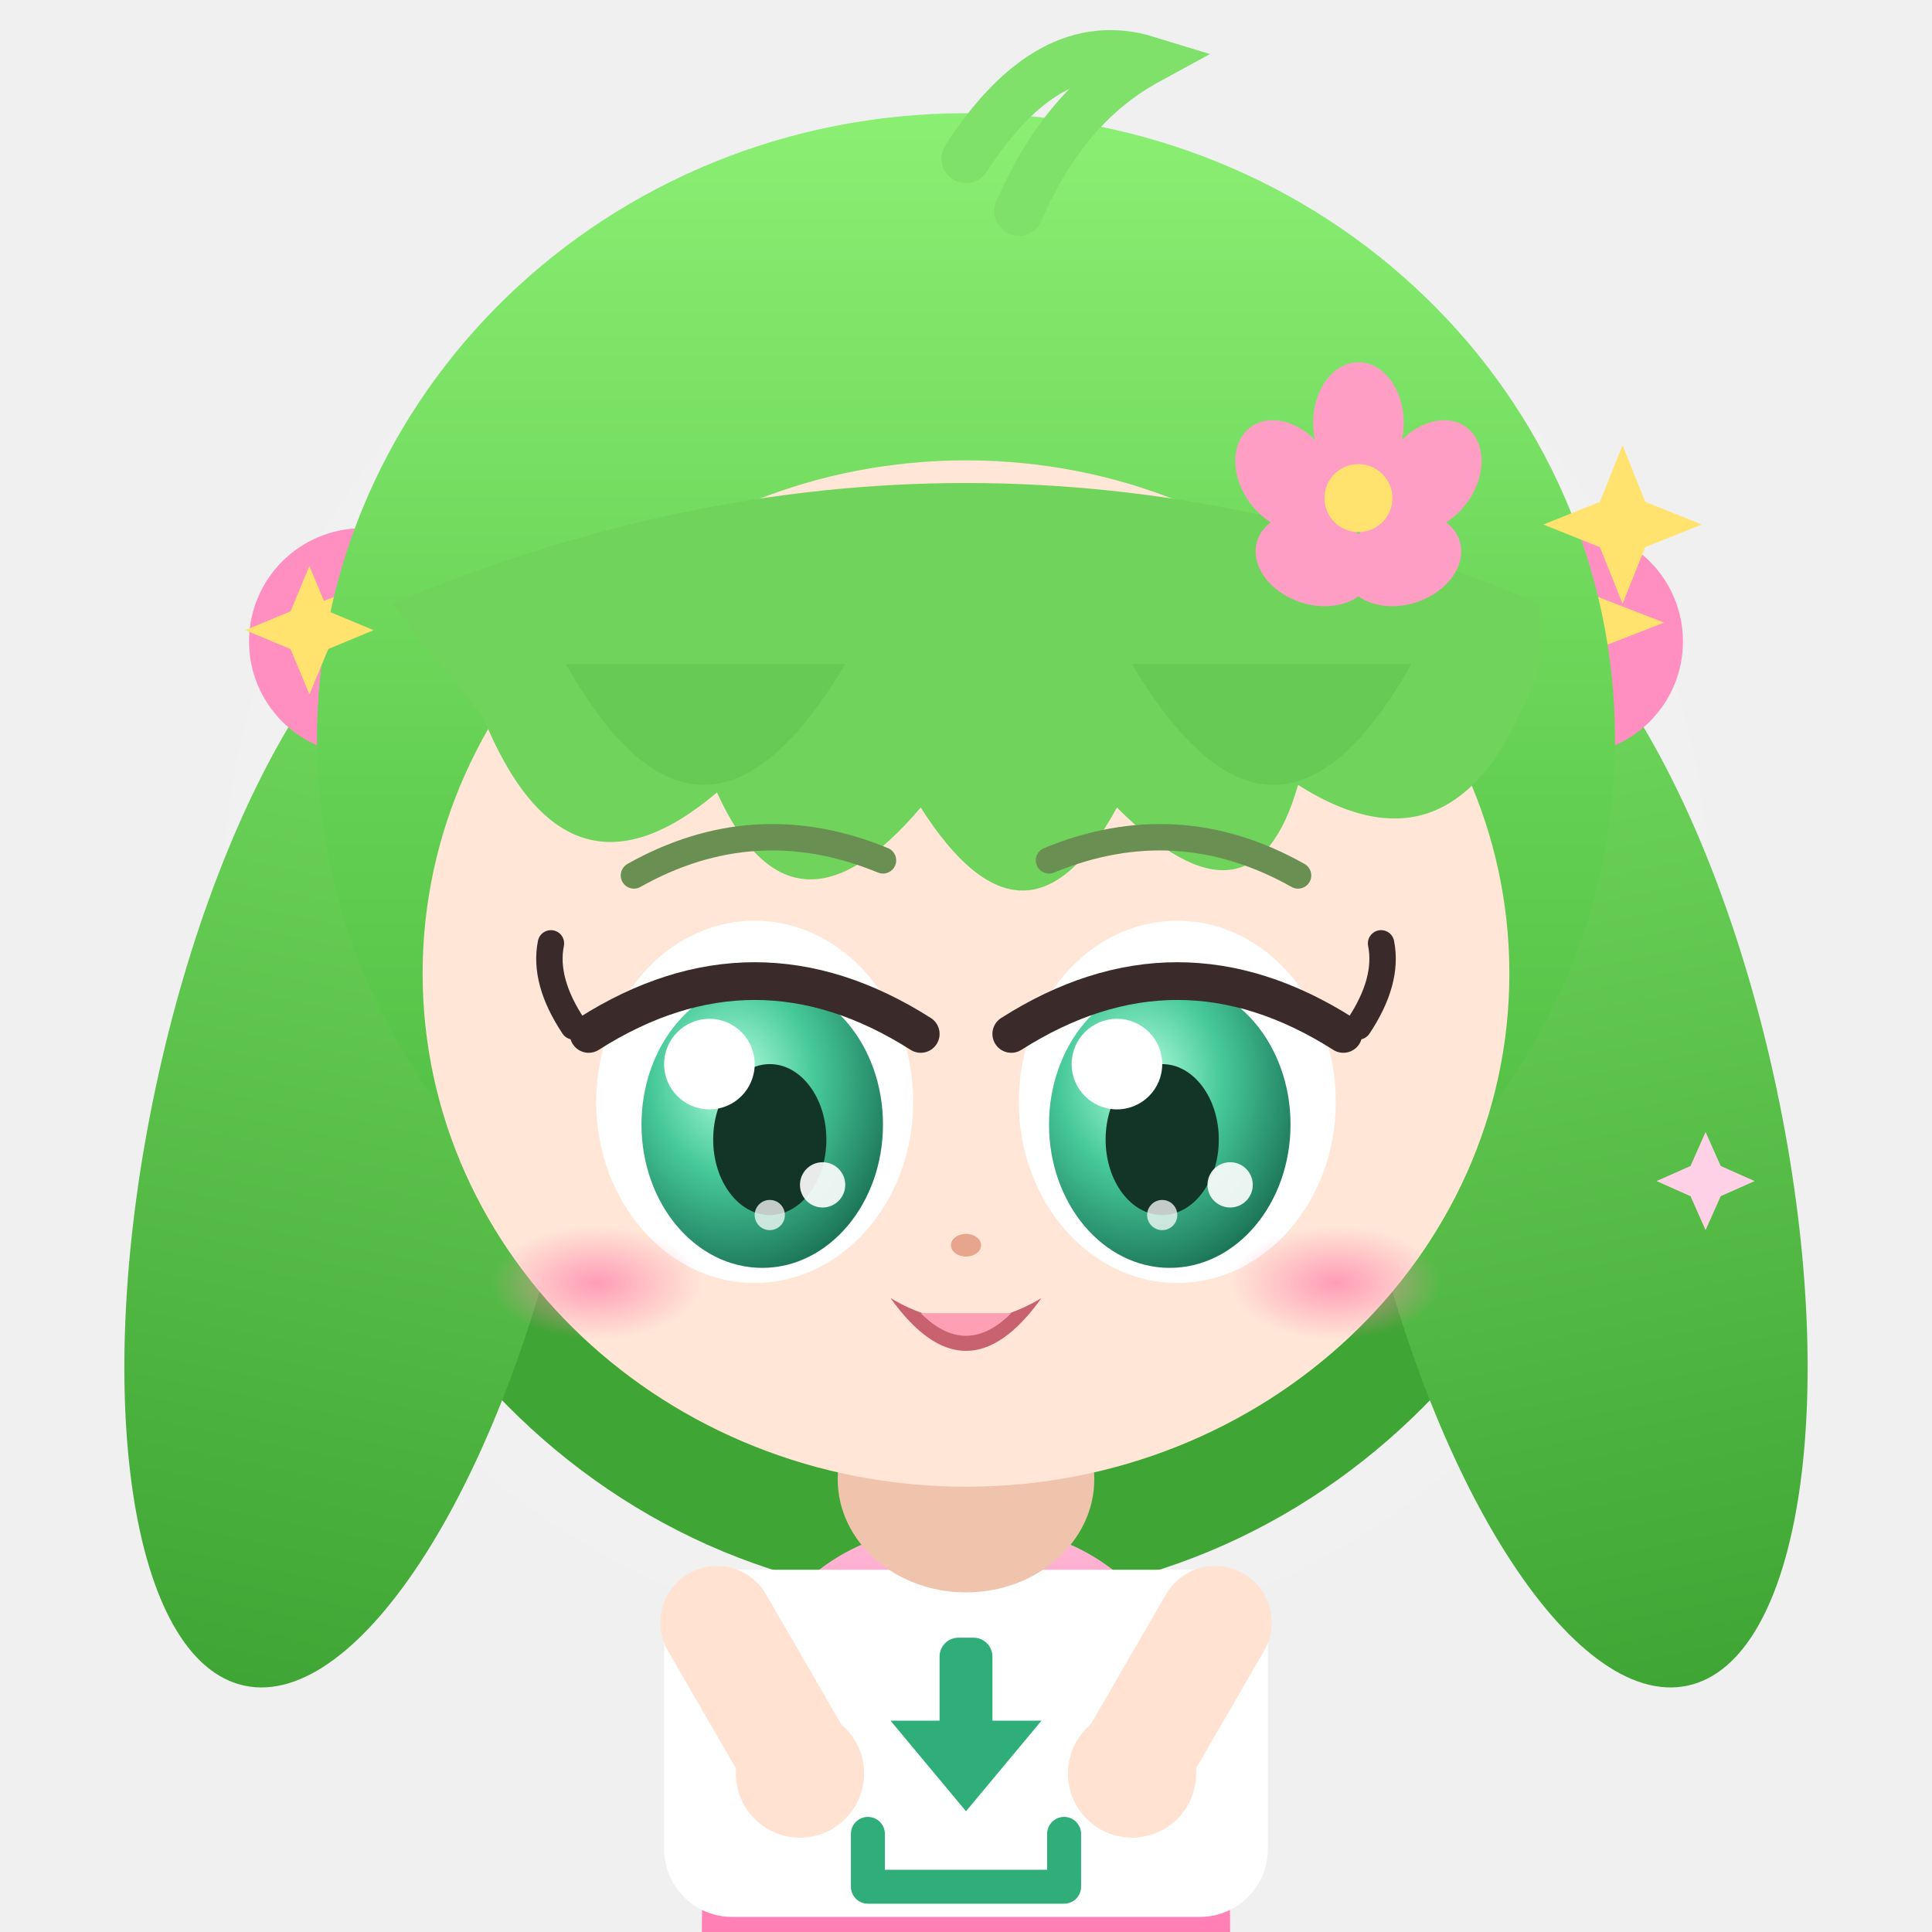
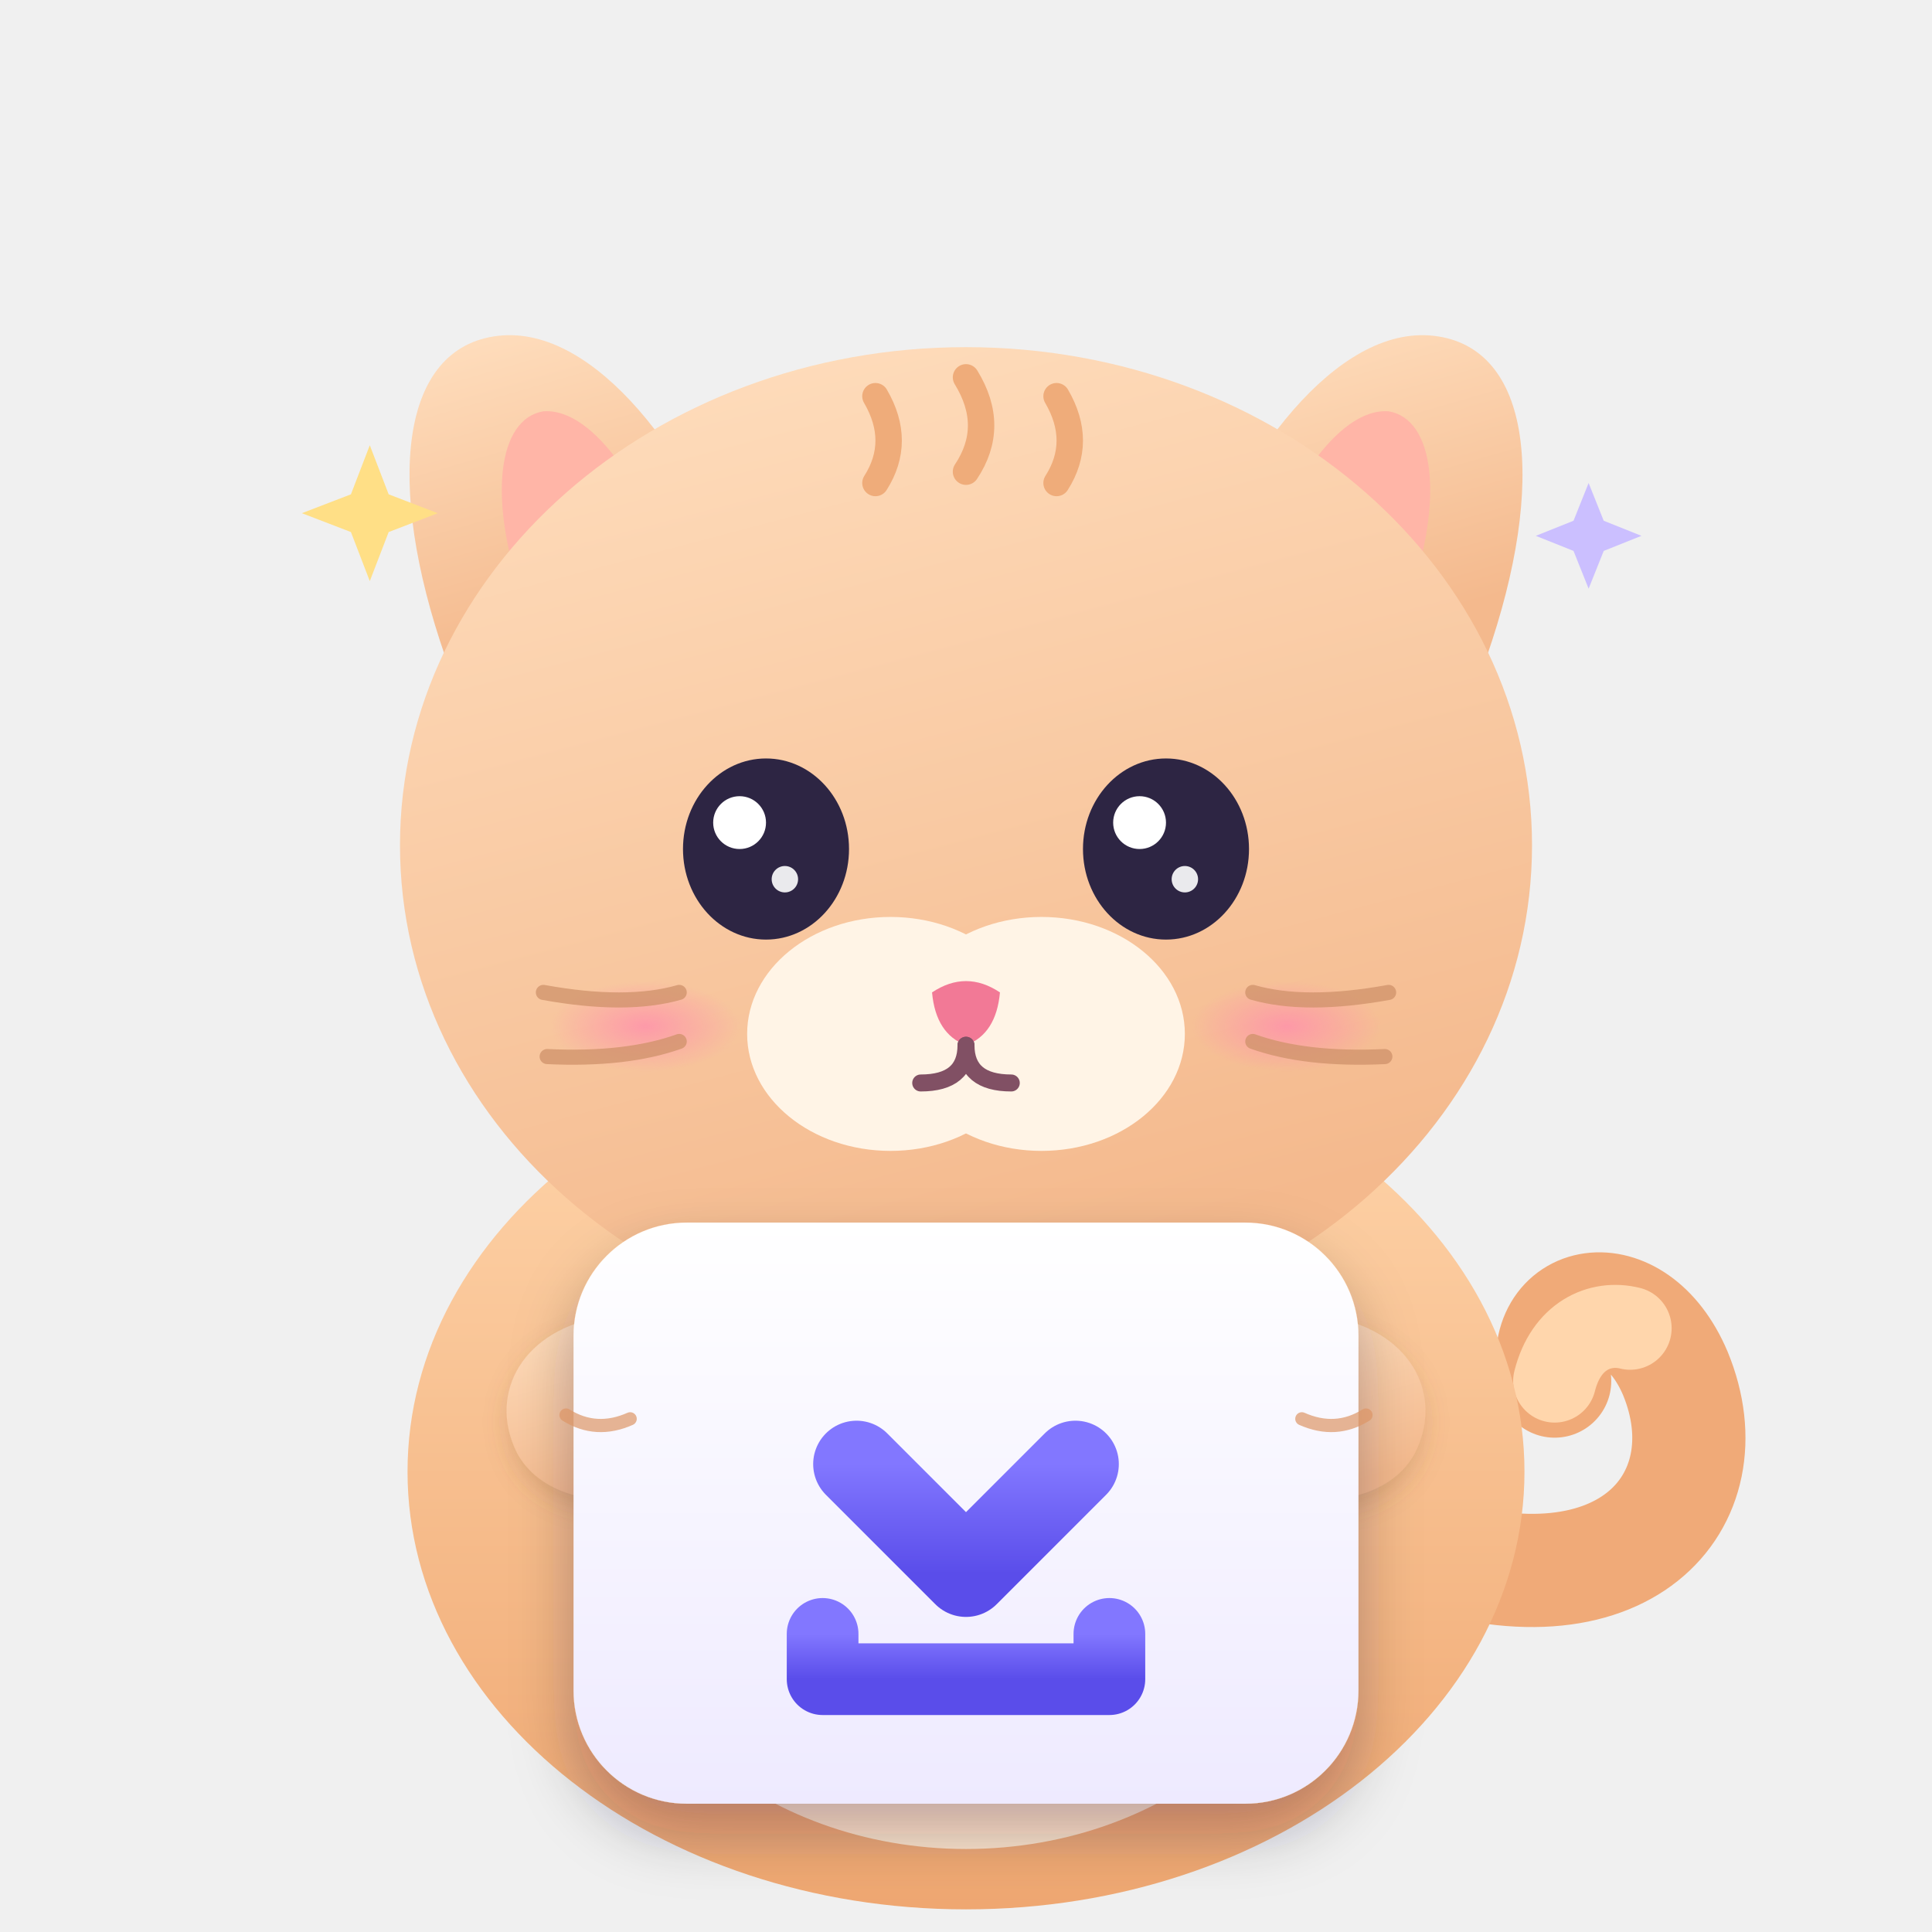
<svg xmlns="http://www.w3.org/2000/svg" viewBox="0 0 512 512" width="512" height="512">
  <defs>
-     <linearGradient id="hair" x1="0" y1="0" x2="0" y2="1">
-       <stop offset="0" stop-color="#8bef74" />
-       <stop offset="0.55" stop-color="#63cf52" />
-       <stop offset="1" stop-color="#49b53d" />
+     <linearGradient id="fur" x1="0" y1="0" x2="0.3" y2="1">
+       <stop offset="0" stop-color="#ffdfbf" />
+       <stop offset="1" stop-color="#f4b98d" />
    </linearGradient>
-     <linearGradient id="tail" x1="0" y1="0" x2="0" y2="1">
-       <stop offset="0" stop-color="#74db60" />
-       <stop offset="1" stop-color="#3fa534" />
+     <linearGradient id="body" x1="0" y1="0" x2="0" y2="1">
+       <stop offset="0" stop-color="#ffd6ac" />
+       <stop offset="1" stop-color="#efa771" />
    </linearGradient>
-     <linearGradient id="shirt" x1="0" y1="0" x2="0" y2="1">
-       <stop offset="0" stop-color="#ffb6d4" />
-       <stop offset="1" stop-color="#ff7fb4" />
+     <linearGradient id="card" x1="0" y1="0" x2="0" y2="1">
+       <stop offset="0" stop-color="#ffffff" />
+       <stop offset="1" stop-color="#eeeaff" />
    </linearGradient>
-     <radialGradient id="iris" cx="0.38" cy="0.34" r="0.75">
-       <stop offset="0" stop-color="#b6ffe0" />
-       <stop offset="0.45" stop-color="#46c99a" />
-       <stop offset="1" stop-color="#166a4f" />
+     <linearGradient id="arrow" x1="0" y1="0" x2="0" y2="1">
+       <stop offset="0" stop-color="#8277ff" />
+       <stop offset="1" stop-color="#5a4dea" />
+     </linearGradient>
+     <radialGradient id="blush" cx="0.5" cy="0.5" r="0.5">
+       <stop offset="0" stop-color="#ff8fac" stop-opacity="0.8" />
+       <stop offset="1" stop-color="#ff8fac" stop-opacity="0" />
    </radialGradient>
-     <radialGradient id="cheek" cx="0.5" cy="0.5" r="0.5">
-       <stop offset="0" stop-color="#ff8fb0" stop-opacity="0.85" />
-       <stop offset="1" stop-color="#ff8fb0" stop-opacity="0" />
-     </radialGradient>
-     <radialGradient id="glow" cx="0.5" cy="0.5" r="0.5">
-       <stop offset="0" stop-color="#ffffff" stop-opacity="0.55" />
-       <stop offset="1" stop-color="#ffffff" stop-opacity="0" />
-     </radialGradient>
+     <filter id="cardShadow" x="-30%" y="-30%" width="160%" height="180%">
+       <feDropShadow dx="0" dy="8" stdDeviation="8" flood-color="#160f35" flood-opacity="0.28" />
+     </filter>
+     <filter id="pawShadow" x="-50%" y="-50%" width="200%" height="220%">
+       <feDropShadow dx="0" dy="3" stdDeviation="3" flood-color="#8b5539" flood-opacity="0.2" />
+     </filter>
  </defs>
-   <circle cx="256" cy="240" r="212" fill="url(#glow)" />
-   <ellipse cx="256" cy="238" rx="176" ry="186" fill="#3fa534" />
-   <ellipse cx="96" cy="300" rx="56" ry="150" fill="url(#tail)" transform="rotate(12 96 300)" />
-   <ellipse cx="416" cy="300" rx="56" ry="150" fill="url(#tail)" transform="rotate(-12 416 300)" />
-   <circle cx="96" cy="170" r="30" fill="#ff8fc0" />
-   <circle cx="416" cy="170" r="30" fill="#ff8fc0" />
-   <path d="M96 140 l7 18 18 7 -18 7 -7 18 -7 -18 -18 -7 18 -7 z" fill="#ffe36e" />
-   <path d="M416 140 l7 18 18 7 -18 7 -7 18 -7 -18 -18 -7 18 -7 z" fill="#ffe36e" />
-   <path d="M186 512 Q186 404 256 404 Q326 404 326 512 Z" fill="url(#shirt)" />
-   <path d="M236 406 L256 432 L276 406 Z" fill="#ffffff" />
-   <rect x="176" y="416" width="160" height="92" rx="18" fill="#ffffff" />
-   <rect x="249" y="434" width="14" height="28" rx="5" fill="#2fae7a" />
-   <path d="M236 456 L276 456 L256 480 Z" fill="#2fae7a" />
-   <path d="M230 486 L230 500 L282 500 L282 486" fill="none" stroke="#2fae7a" stroke-width="9" stroke-linecap="round" stroke-linejoin="round" />
-   <path d="M190 430 L212 468" fill="none" stroke="#ffe2d2" stroke-width="30" stroke-linecap="round" />
-   <path d="M322 430 L300 468" fill="none" stroke="#ffe2d2" stroke-width="30" stroke-linecap="round" />
-   <circle cx="212" cy="470" r="17" fill="#ffe2d2" />
-   <circle cx="300" cy="470" r="17" fill="#ffe2d2" />
-   <ellipse cx="256" cy="392" rx="34" ry="30" fill="#f0c3ad" />
-   <ellipse cx="256" cy="196" rx="172" ry="166" fill="url(#hair)" />
-   <ellipse cx="256" cy="258" rx="144" ry="136" fill="#ffe6d7" />
-   <path d="M104 160 Q256 96 408 160 L408 176 Q388 236 344 208 Q332 250 296 214 Q272 258 244 214 Q210 254 190 210 Q150 244 128 190 Z" fill="#6fd35c" />
-   <path d="M150 176 Q186 240 224 176 Z" fill="#5cc44e" opacity="0.5" />
-   <path d="M300 176 Q338 240 374 176 Z" fill="#5cc44e" opacity="0.5" />
-   <path d="M256 42 q22 -34 48 -26 q-22 12 -34 40" fill="none" stroke="#7fe06a" stroke-width="13" stroke-linecap="round" />
-   <g transform="translate(360 132)">
-     <g fill="#ff9ec4">
-       <ellipse cx="0" cy="-20" rx="12" ry="16" />
-       <ellipse cx="19" cy="-6" rx="12" ry="16" transform="rotate(72)" />
-       <ellipse cx="12" cy="16" rx="12" ry="16" transform="rotate(144)" />
-       <ellipse cx="-12" cy="16" rx="12" ry="16" transform="rotate(216)" />
-       <ellipse cx="-19" cy="-6" rx="12" ry="16" transform="rotate(288)" />
-     </g>
-     <circle cx="0" cy="0" r="9" fill="#ffe36e" />
+   <path d="M374 410 C430 430 458 398 444 364 C433 338 407 344 412 366" fill="none" stroke="#f0aa78" stroke-width="30" stroke-linecap="round" />
+   <path d="M412 366 C415 354 424 350 432 352" fill="none" stroke="#ffd6ac" stroke-width="22" stroke-linecap="round" />
+   <path d="M118 174 C102 128 106 92 132 89 C158 86 184 122 196 156 Z" fill="url(#fur)" />
+   <path d="M394 174 C410 128 406 92 380 89 C354 86 328 122 316 156 Z" fill="url(#fur)" />
+   <path d="M139 160 C129 132 132 111 144 109 C158 108 172 132 178 151 Z" fill="#ffb5a7" />
+   <path d="M373 160 C383 132 380 111 368 109 C354 108 340 132 334 151 Z" fill="#ffb5a7" />
+   <ellipse cx="256" cy="390" rx="148" ry="116" fill="url(#body)" />
+   <ellipse cx="256" cy="406" rx="98" ry="84" fill="#ffe6ca" />
+   <ellipse cx="256" cy="224" rx="150" ry="132" fill="url(#fur)" />
+   <path d="M232 105 q7 12 0 23" fill="none" stroke="#efac7a" stroke-width="7" stroke-linecap="round" />
+   <path d="M256 100 q8 13 0 25" fill="none" stroke="#efac7a" stroke-width="7" stroke-linecap="round" />
+   <path d="M280 105 q7 12 0 23" fill="none" stroke="#efac7a" stroke-width="7" stroke-linecap="round" />
+   <ellipse cx="236" cy="274" rx="38" ry="31" fill="#fff4e6" />
+   <ellipse cx="276" cy="274" rx="38" ry="31" fill="#fff4e6" />
+   <ellipse cx="203" cy="225" rx="22" ry="24" fill="#2d2543" />
+   <ellipse cx="309" cy="225" rx="22" ry="24" fill="#2d2543" />
+   <circle cx="196" cy="218" r="7" fill="#ffffff" />
+   <circle cx="302" cy="218" r="7" fill="#ffffff" />
+   <circle cx="208" cy="233" r="3.5" fill="#ffffff" opacity="0.9" />
+   <circle cx="314" cy="233" r="3.5" fill="#ffffff" opacity="0.9" />
+   <ellipse cx="171" cy="272" rx="25" ry="12" fill="url(#blush)" />
+   <ellipse cx="341" cy="272" rx="25" ry="12" fill="url(#blush)" />
+   <path d="M247 263 Q256 257 265 263 Q264 274 256 277 Q248 274 247 263 Z" fill="#f27996" />
+   <path d="M256 277 Q256 287 244 287" fill="none" stroke="#815064" stroke-width="4.5" stroke-linecap="round" />
+   <path d="M256 277 Q256 287 268 287" fill="none" stroke="#815064" stroke-width="4.5" stroke-linecap="round" />
+   <path d="M144 263 q22 4 36 0" fill="none" stroke="#cf9169" stroke-width="4" stroke-linecap="round" opacity="0.75" />
+   <path d="M145 280 q21 1 35 -4" fill="none" stroke="#cf9169" stroke-width="4" stroke-linecap="round" opacity="0.75" />
+   <path d="M368 263 q-22 4 -36 0" fill="none" stroke="#cf9169" stroke-width="4" stroke-linecap="round" opacity="0.75" />
+   <path d="M367 280 q-21 1 -35 -4" fill="none" stroke="#cf9169" stroke-width="4" stroke-linecap="round" opacity="0.75" />
+   <path d="M160 349 C139 352 129 369 137 385 C145 400 170 401 184 390" fill="url(#fur)" filter="url(#pawShadow)" />
+   <path d="M352 349 C373 352 383 369 375 385 C367 400 342 401 328 390" fill="url(#fur)" filter="url(#pawShadow)" />
+   <g filter="url(#cardShadow)">
+     <rect x="152" y="324" width="208" height="154" rx="30" fill="url(#card)" />
  </g>
-   <path d="M168 232 Q200 214 234 228" fill="none" stroke="#6a8f52" stroke-width="7" stroke-linecap="round" />
-   <path d="M278 228 Q312 214 344 232" fill="none" stroke="#6a8f52" stroke-width="7" stroke-linecap="round" />
-   <ellipse cx="200" cy="292" rx="42" ry="48" fill="#ffffff" />
-   <ellipse cx="312" cy="292" rx="42" ry="48" fill="#ffffff" />
-   <ellipse cx="202" cy="298" rx="32" ry="38" fill="url(#iris)" />
-   <ellipse cx="310" cy="298" rx="32" ry="38" fill="url(#iris)" />
-   <ellipse cx="204" cy="302" rx="15" ry="20" fill="#123528" />
-   <ellipse cx="308" cy="302" rx="15" ry="20" fill="#123528" />
-   <circle cx="188" cy="282" r="12" fill="#ffffff" />
-   <circle cx="296" cy="282" r="12" fill="#ffffff" />
-   <circle cx="218" cy="314" r="6" fill="#ffffff" opacity="0.9" />
-   <circle cx="326" cy="314" r="6" fill="#ffffff" opacity="0.9" />
-   <circle cx="204" cy="322" r="4" fill="#ffffff" opacity="0.75" />
-   <circle cx="308" cy="322" r="4" fill="#ffffff" opacity="0.75" />
-   <path d="M156 274 Q200 246 244 274" fill="none" stroke="#3a2a2a" stroke-width="10" stroke-linecap="round" />
-   <path d="M268 274 Q312 246 356 274" fill="none" stroke="#3a2a2a" stroke-width="10" stroke-linecap="round" />
-   <path d="M152 272 q-8 -12 -6 -22" fill="none" stroke="#3a2a2a" stroke-width="7" stroke-linecap="round" />
-   <path d="M360 272 q8 -12 6 -22" fill="none" stroke="#3a2a2a" stroke-width="7" stroke-linecap="round" />
-   <ellipse cx="158" cy="340" rx="28" ry="15" fill="url(#cheek)" />
-   <ellipse cx="354" cy="340" rx="28" ry="15" fill="url(#cheek)" />
-   <path d="M236 344 Q256 372 276 344 Q256 356 236 344 Z" fill="#c9626f" />
-   <path d="M244 348 Q256 360 268 348 Z" fill="#ff9fb3" />
-   <ellipse cx="256" cy="330" rx="4" ry="3" fill="#e7a58e" />
-   <path d="M430 118 l6 15 15 6 -15 6 -6 15 -6 -15 -15 -6 15 -6 z" fill="#ffe36e" />
-   <path d="M82 150 l5 12 12 5 -12 5 -5 12 -5 -12 -12 -5 12 -5 z" fill="#ffe36e" />
-   <path d="M452 300 l4 9 9 4 -9 4 -4 9 -4 -9 -9 -4 9 -4 z" fill="#ffd1e6" />
+   <path d="M256 351 V411" fill="none" stroke="url(#arrow)" stroke-width="23" stroke-linecap="round" />
+   <path d="M227 388 L256 417 L285 388" fill="none" stroke="url(#arrow)" stroke-width="23" stroke-linecap="round" stroke-linejoin="round" />
+   <path d="M218 433 V445 H294 V433" fill="none" stroke="url(#arrow)" stroke-width="19" stroke-linecap="round" stroke-linejoin="round" />
+   <path d="M150 375 q8 5 17 1" fill="none" stroke="#dd9667" stroke-width="3.5" stroke-linecap="round" opacity="0.7" />
+   <path d="M362 375 q-8 5 -17 1" fill="none" stroke="#dd9667" stroke-width="3.5" stroke-linecap="round" opacity="0.7" />
+   <path d="M98 118 l5 13 13 5 -13 5 -5 13 -5 -13 -13 -5 13 -5 z" fill="#ffdf86" />
+   <path d="M421 128 l4 10 10 4 -10 4 -4 10 -4 -10 -10 -4 10 -4 z" fill="#cbbfff" />
</svg>
